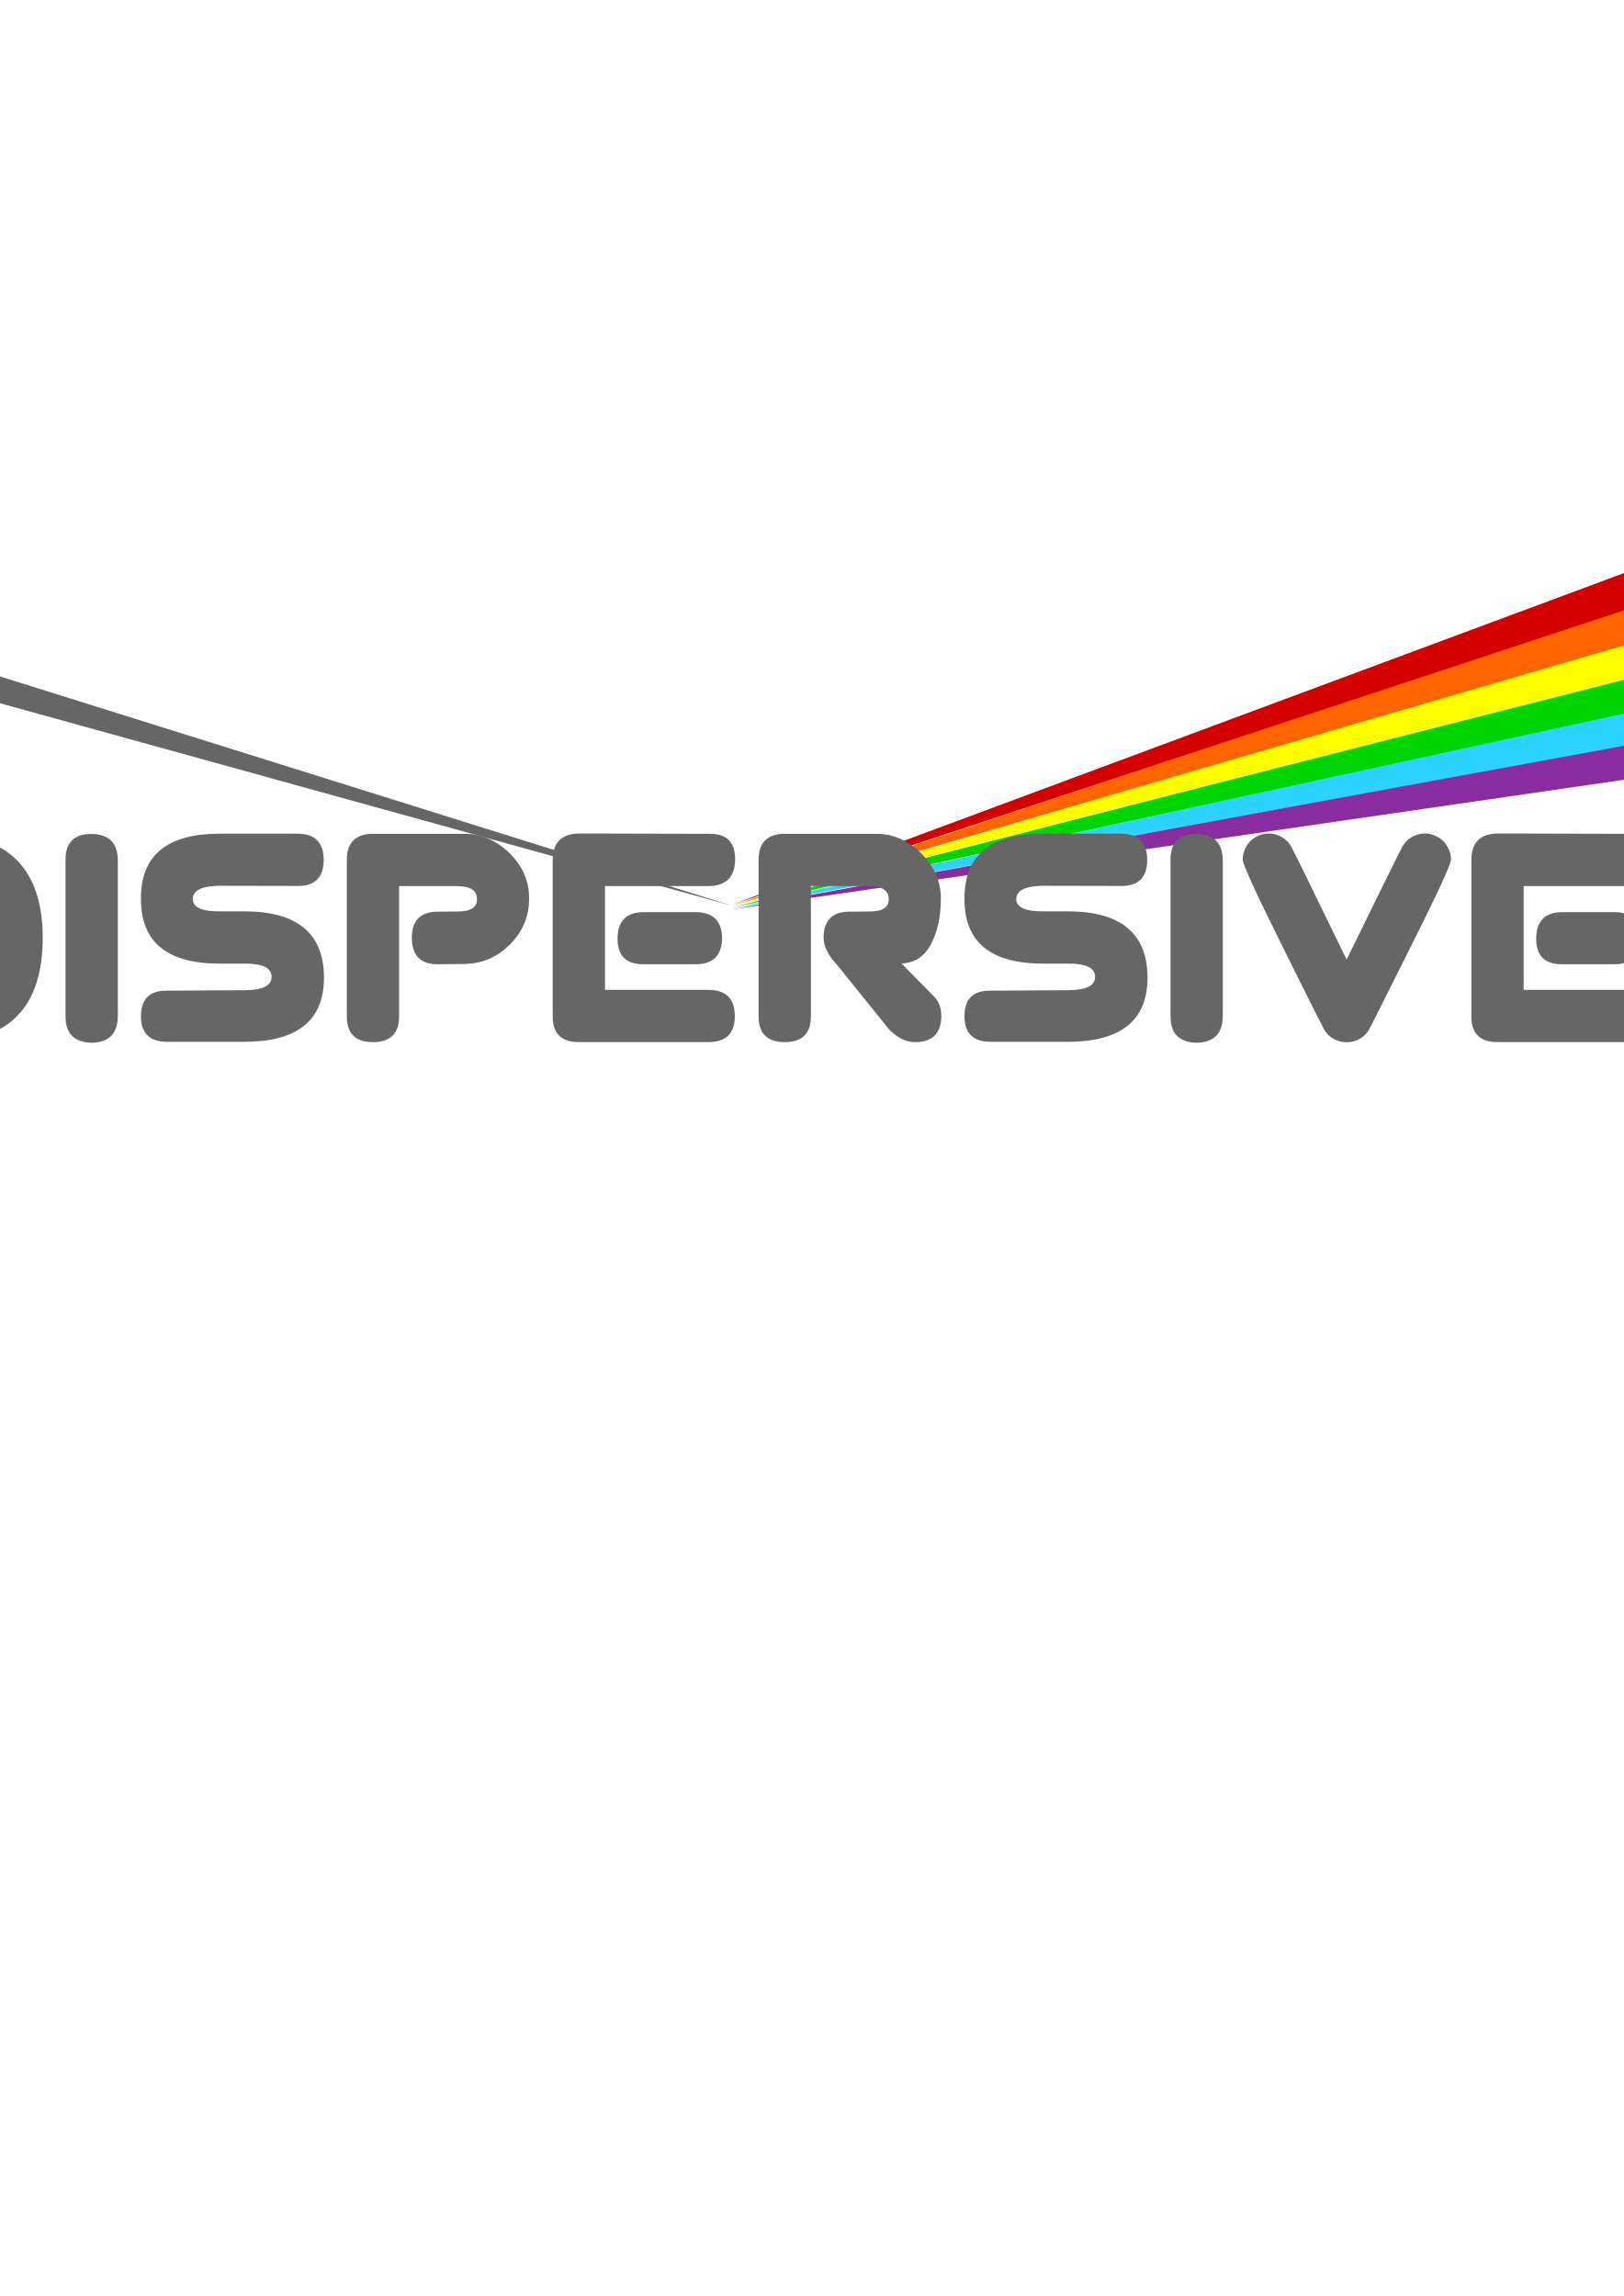
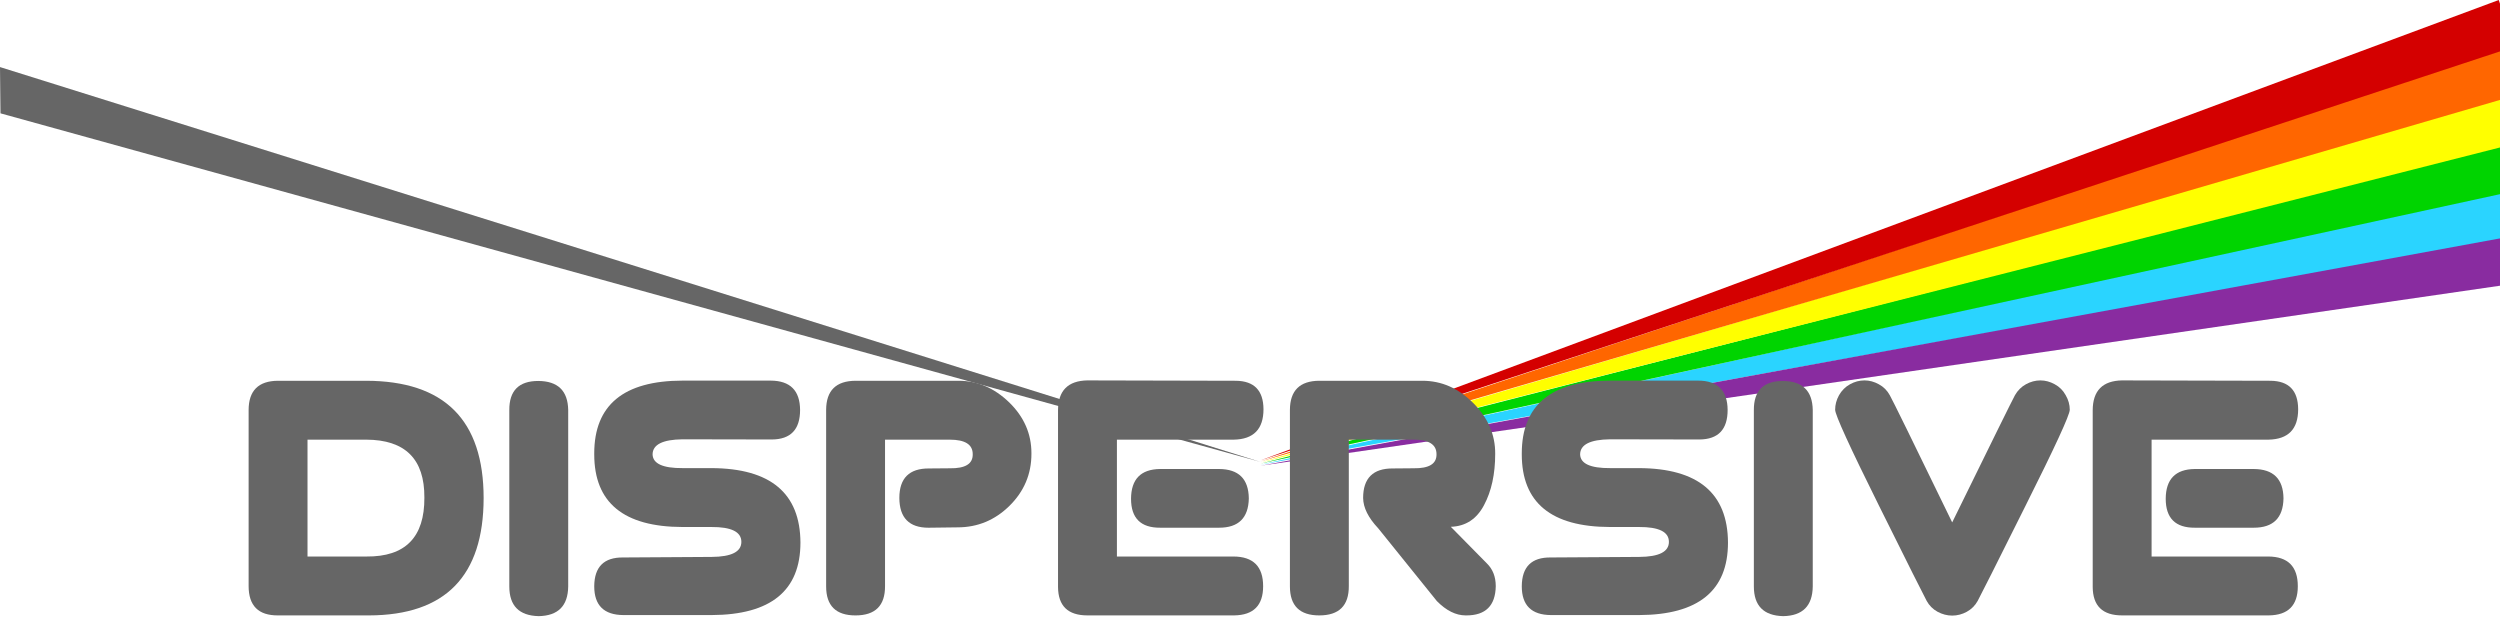
- <svg xmlns="http://www.w3.org/2000/svg" width="744.094" height="1052.362" id="svg2" version="1.1">
+ <svg xmlns="http://www.w3.org/2000/svg" width="1017.197" height="250.697" id="svg2" version="1.1">
  <defs id="defs4" />
-   <g id="layer1">
+   <g id="layer1" transform="translate(177.197,-227.25)">
    <path style="fill:#2ad4ff;fill-opacity:1;stroke:none" d="M 840,305.469 335.656,416.312 840,325 l 0,-19.531 z" id="path3772" />
    <path style="fill:#00d400;fill-opacity:1;stroke:none" d="M 840,286.438 335.688,415.875 840,306.25 l 0,-19.812 z" id="path3770" />
    <path style="fill:#ffff00;fill-opacity:1;stroke:none" d="M 840,267.062 335.719,415.438 840,287.25 l 0,-20.188 z" id="path3768" />
    <path style="fill:#ff6600;fill-opacity:1;stroke:none" d="M 840,247.312 335.719,415 840,267.906 840,247.312 z" id="path3766" />
    <path style="fill:#d40000;fill-opacity:1;stroke:none" d="M 839.5,227.25 335.688,414.562 840,248.156 l 0,-19.375 -0.5,-1.531 z" id="path3764" />
    <path style="fill:#666666;fill-opacity:1;stroke:none" d="m -177.197,254.536 512.911,160.683 0,0 L -177,273.362 z" id="rect2989" />
-     <path style="fill:#892ca0;fill-opacity:1;stroke:none" d="M 840 324.25 L 335.625 416.75 L 840 343.5 L 840 324.25 z " id="path3774" />
+     <path style="fill:#892ca0;fill-opacity:1;stroke:none" d="M 840,324.25 335.625,416.75 840,343.5 l 0,-19.25 z" id="path3774" />
    <g transform="matrix(3.821748,0,0,3.821748,-316.1365,-380.647)" style="font-size:40px;font-style:normal;font-variant:normal;font-weight:normal;font-stretch:normal;line-height:125%;letter-spacing:0px;word-spacing:0px;fill:#666666;fill-opacity:1;stroke:none;font-family:Virgo;-inkscape-font-specification:Virgo" id="flowRoot2998">
-       <path d="m 65.949,199.601 9.375,0 c 8.346,0.013 12.52,4.18 12.52,12.5 -0.013,8.294 -4.076,12.454 -12.188,12.48 l -9.707,0 c -2.083,0.013 -3.125,-1.029 -3.125,-3.125 l 0,-18.73 c -2e-6,-2.07 1.042,-3.112 3.125,-3.125 m 3.145,6.27 0,12.441 6.27,0 c 4.141,0.039 6.198,-2.051 6.172,-6.27 0.026,-4.102 -2.038,-6.159 -6.191,-6.172 l -6.25,0" style="" id="path3931" />
-       <path d="m 93.664,199.621 c 2.083,0.013 3.145,1.042 3.184,3.086 l 0,18.789 c -0.026,2.07 -1.074,3.125 -3.145,3.164 -2.083,-0.052 -3.125,-1.107 -3.125,-3.164 l 0,-18.77 c -0.013,-2.07 1.016,-3.105 3.086,-3.105" style="" id="path3933" />
-       <path d="m 121.535,202.707 c -3e-5,2.083 -1.003,3.132 -3.008,3.145 l -9.512,-0.019 c -2.109,0.026 -3.171,0.56 -3.184,1.602 0.026,0.99 1.094,1.478 3.203,1.465 l 3.066,0 c 6.289,0.026 9.447,2.669 9.473,7.93 -2e-5,5.117 -3.151,7.689 -9.453,7.715 l -9.395,0 c -2.07,-0.013 -3.105,-1.035 -3.105,-3.066 0.013,-2.07 1.042,-3.092 3.086,-3.066 l 9.414,-0.059 c 2.109,-0.013 3.164,-0.547 3.164,-1.602 -2e-5,-1.068 -1.068,-1.595 -3.203,-1.582 l -3.066,0 c -6.263,-0.013 -9.395,-2.591 -9.395,-7.734 l 0,-0.098 c -2e-6,-5.156 3.132,-7.741 9.395,-7.754 l 9.395,0 c 2.07,0.013 3.112,1.055 3.125,3.125" style="" id="path3935" />
-       <path d="m 127.434,199.601 10.977,0 c 2.005,2e-5 3.802,0.768 5.391,2.305 1.575,1.536 2.363,3.34 2.363,5.41 l 0,0.059 c -2e-5,2.161 -0.781,4.01 -2.344,5.547 -1.55,1.523 -3.392,2.285 -5.527,2.285 l -3.086,0.039 c -2.057,1e-5 -3.092,-1.055 -3.105,-3.164 -1e-5,-2.109 1.055,-3.158 3.164,-3.145 l 2.207,-0.019 c 1.654,0.026 2.467,-0.475 2.441,-1.504 -1e-5,-1.029 -0.814,-1.543 -2.441,-1.543 l -6.895,0 0,15.586 c 0.013,2.083 -1.035,3.125 -3.145,3.125 -2.083,0 -3.125,-1.029 -3.125,-3.086 l 0,-18.809 c 0.013,-2.044 1.055,-3.073 3.125,-3.086" style="" id="path3937" />
-       <path d="m 152.121,199.562 15.82,0.039 c 1.94,0.026 2.917,1.035 2.93,3.027 -2e-5,2.122 -1.055,3.203 -3.164,3.242 l -12.441,0 0,12.441 12.422,0 c 2.096,0.013 3.145,1.068 3.145,3.164 -2e-5,2.044 -1.029,3.079 -3.086,3.105 l -15.625,0 c -2.07,0 -3.112,-1.009 -3.125,-3.027 l 0,-18.828 c 0.013,-2.07 1.055,-3.125 3.125,-3.164 m 4.648,12.598 c 0.013,-2.083 1.042,-3.138 3.086,-3.164 l 6.289,0 c 2.083,0.013 3.138,1.055 3.164,3.125 -0.039,2.083 -1.094,3.125 -3.164,3.125 l -6.27,0 c -2.07,0.013 -3.105,-1.016 -3.105,-3.086" style="" id="path3939" />
-       <path d="m 176.809,199.601 10.977,0 c 2.031,2e-5 3.835,0.788 5.41,2.363 1.575,1.576 2.357,3.379 2.344,5.41 -2e-5,2.161 -0.397,3.984 -1.191,5.469 -0.781,1.484 -1.96,2.253 -3.535,2.305 l 3.848,3.906 c 0.625,0.612 0.937,1.419 0.938,2.422 -0.039,2.07 -1.081,3.105 -3.125,3.105 l -0.078,0 c -1.042,0 -2.064,-0.508 -3.066,-1.523 l -6.25,-7.754 c -1.055,-1.12 -1.589,-2.194 -1.602,-3.223 -1e-5,-2.109 1.055,-3.158 3.164,-3.145 l 2.207,-0.019 c 1.654,0.026 2.467,-0.475 2.441,-1.504 -1e-5,-1.029 -0.814,-1.543 -2.441,-1.543 l -6.895,0 0,15.586 c 0.013,2.083 -1.035,3.125 -3.145,3.125 -2.083,0 -3.125,-1.029 -3.125,-3.086 l 0,-18.809 c 0.013,-2.044 1.055,-3.073 3.125,-3.086" style="" id="path3941" />
-       <path d="m 220.285,202.707 c -3e-5,2.083 -1.003,3.132 -3.008,3.145 l -9.512,-0.019 c -2.109,0.026 -3.171,0.56 -3.184,1.602 0.026,0.99 1.094,1.478 3.203,1.465 l 3.066,0 c 6.289,0.026 9.447,2.669 9.473,7.93 -2e-5,5.117 -3.151,7.689 -9.453,7.715 l -9.395,0 c -2.07,-0.013 -3.105,-1.035 -3.105,-3.066 0.013,-2.07 1.042,-3.092 3.086,-3.066 l 9.414,-0.059 c 2.109,-0.013 3.164,-0.547 3.164,-1.602 -2e-5,-1.068 -1.068,-1.595 -3.203,-1.582 l -3.066,0 c -6.263,-0.013 -9.395,-2.591 -9.395,-7.734 l 0,-0.098 c 0,-5.156 3.132,-7.741 9.395,-7.754 l 9.395,0 c 2.07,0.013 3.112,1.055 3.125,3.125" style="" id="path3943" />
-       <path d="m 226.164,199.621 c 2.083,0.013 3.145,1.042 3.184,3.086 l 0,18.789 c -0.026,2.07 -1.074,3.125 -3.145,3.164 -2.083,-0.052 -3.125,-1.107 -3.125,-3.164 l 0,-18.77 c -0.013,-2.07 1.016,-3.105 3.086,-3.105" style="" id="path3945" />
-       <path d="m 253.586,199.562 c 0.521,2e-5 1.029,0.137 1.523,0.41 0.508,0.273 0.898,0.664 1.172,1.172 0.286,0.495 0.43,1.009 0.43,1.543 -3e-5,0.547 -1.569,3.952 -4.707,10.215 -3.125,6.263 -4.824,9.642 -5.098,10.137 -0.273,0.495 -0.658,0.879 -1.152,1.152 -0.495,0.273 -1.016,0.41 -1.562,0.41 -0.534,0 -1.055,-0.137 -1.562,-0.41 -0.495,-0.273 -0.879,-0.658 -1.152,-1.152 -0.273,-0.495 -1.966,-3.874 -5.078,-10.137 -3.112,-6.263 -4.668,-9.668 -4.668,-10.215 0,-0.534 0.137,-1.048 0.41,-1.543 0.286,-0.508 0.677,-0.898 1.172,-1.172 0.495,-0.273 1.009,-0.41 1.543,-0.41 0.521,2e-5 1.029,0.137 1.523,0.41 0.508,0.273 0.898,0.664 1.172,1.172 0.286,0.495 2.5,5.007 6.641,13.535 4.18,-8.529 6.406,-13.04 6.68,-13.535 0.286,-0.508 0.677,-0.898 1.172,-1.172 0.495,-0.273 1.009,-0.41 1.543,-0.41" style="" id="path3947" />
-       <path d="m 262.277,199.562 15.82,0.039 c 1.94,0.026 2.917,1.035 2.93,3.027 -2e-5,2.122 -1.055,3.203 -3.164,3.242 l -12.441,0 0,12.441 12.422,0 c 2.096,0.013 3.145,1.068 3.145,3.164 -2e-5,2.044 -1.029,3.079 -3.086,3.105 l -15.625,0 c -2.07,0 -3.112,-1.009 -3.125,-3.027 l 0,-18.828 c 0.013,-2.07 1.055,-3.125 3.125,-3.164 m 4.648,12.598 c 0.013,-2.083 1.042,-3.138 3.086,-3.164 l 6.289,0 c 2.083,0.013 3.138,1.055 3.164,3.125 -0.039,2.083 -1.094,3.125 -3.164,3.125 l -6.27,0 c -2.07,0.013 -3.105,-1.016 -3.105,-3.086" style="" id="path3949" />
+       <path d="m 65.949,199.601 9.375,0 c 8.346,0.013 12.52,4.18 12.52,12.5 -0.013,8.294 -4.076,12.454 -12.188,12.48 l -9.707,0 c -2.083,0.013 -3.125,-1.029 -3.125,-3.125 l 0,-18.73 c -2e-6,-2.07 1.042,-3.112 3.125,-3.125 m 3.145,6.27 0,12.441 6.27,0 c 4.141,0.039 6.198,-2.051 6.172,-6.27 0.026,-4.102 -2.038,-6.159 -6.191,-6.172 l -6.25,0" id="path3931" />
+       <path d="m 93.664,199.621 c 2.083,0.013 3.145,1.042 3.184,3.086 l 0,18.789 c -0.026,2.07 -1.074,3.125 -3.145,3.164 -2.083,-0.052 -3.125,-1.107 -3.125,-3.164 l 0,-18.77 c -0.013,-2.07 1.016,-3.105 3.086,-3.105" id="path3933" />
+       <path d="m 121.535,202.707 c -3e-5,2.083 -1.003,3.132 -3.008,3.145 l -9.512,-0.019 c -2.109,0.026 -3.171,0.56 -3.184,1.602 0.026,0.99 1.094,1.478 3.203,1.465 l 3.066,0 c 6.289,0.026 9.447,2.669 9.473,7.93 -2e-5,5.117 -3.151,7.689 -9.453,7.715 l -9.395,0 c -2.07,-0.013 -3.105,-1.035 -3.105,-3.066 0.013,-2.07 1.042,-3.092 3.086,-3.066 l 9.414,-0.059 c 2.109,-0.013 3.164,-0.547 3.164,-1.602 -2e-5,-1.068 -1.068,-1.595 -3.203,-1.582 l -3.066,0 c -6.263,-0.013 -9.395,-2.591 -9.395,-7.734 l 0,-0.098 c -2e-6,-5.156 3.132,-7.741 9.395,-7.754 l 9.395,0 c 2.07,0.013 3.112,1.055 3.125,3.125" id="path3935" />
+       <path d="m 127.434,199.601 10.977,0 c 2.005,2e-5 3.802,0.768 5.391,2.305 1.575,1.536 2.363,3.34 2.363,5.41 l 0,0.059 c -2e-5,2.161 -0.781,4.01 -2.344,5.547 -1.55,1.523 -3.392,2.285 -5.527,2.285 l -3.086,0.039 c -2.057,1e-5 -3.092,-1.055 -3.105,-3.164 -1e-5,-2.109 1.055,-3.158 3.164,-3.145 l 2.207,-0.019 c 1.654,0.026 2.467,-0.475 2.441,-1.504 -1e-5,-1.029 -0.814,-1.543 -2.441,-1.543 l -6.895,0 0,15.586 c 0.013,2.083 -1.035,3.125 -3.145,3.125 -2.083,0 -3.125,-1.029 -3.125,-3.086 l 0,-18.809 c 0.013,-2.044 1.055,-3.073 3.125,-3.086" id="path3937" />
+       <path d="m 152.121,199.562 15.82,0.039 c 1.94,0.026 2.917,1.035 2.93,3.027 -2e-5,2.122 -1.055,3.203 -3.164,3.242 l -12.441,0 0,12.441 12.422,0 c 2.096,0.013 3.145,1.068 3.145,3.164 -2e-5,2.044 -1.029,3.079 -3.086,3.105 l -15.625,0 c -2.07,0 -3.112,-1.009 -3.125,-3.027 l 0,-18.828 c 0.013,-2.07 1.055,-3.125 3.125,-3.164 m 4.648,12.598 c 0.013,-2.083 1.042,-3.138 3.086,-3.164 l 6.289,0 c 2.083,0.013 3.138,1.055 3.164,3.125 -0.039,2.083 -1.094,3.125 -3.164,3.125 l -6.27,0 c -2.07,0.013 -3.105,-1.016 -3.105,-3.086" id="path3939" />
+       <path d="m 176.809,199.601 10.977,0 c 2.031,2e-5 3.835,0.788 5.41,2.363 1.575,1.576 2.357,3.379 2.344,5.41 -2e-5,2.161 -0.397,3.984 -1.191,5.469 -0.781,1.484 -1.96,2.253 -3.535,2.305 l 3.848,3.906 c 0.625,0.612 0.937,1.419 0.938,2.422 -0.039,2.07 -1.081,3.105 -3.125,3.105 l -0.078,0 c -1.042,0 -2.064,-0.508 -3.066,-1.523 l -6.25,-7.754 c -1.055,-1.12 -1.589,-2.194 -1.602,-3.223 -10e-6,-2.109 1.055,-3.158 3.164,-3.145 l 2.207,-0.019 c 1.654,0.026 2.467,-0.475 2.441,-1.504 -10e-6,-1.029 -0.814,-1.543 -2.441,-1.543 l -6.895,0 0,15.586 c 0.013,2.083 -1.035,3.125 -3.145,3.125 -2.083,0 -3.125,-1.029 -3.125,-3.086 l 0,-18.809 c 0.013,-2.044 1.055,-3.073 3.125,-3.086" id="path3941" />
+       <path d="m 220.285,202.707 c -3e-5,2.083 -1.003,3.132 -3.008,3.145 l -9.512,-0.019 c -2.109,0.026 -3.171,0.56 -3.184,1.602 0.026,0.99 1.094,1.478 3.203,1.465 l 3.066,0 c 6.289,0.026 9.447,2.669 9.473,7.93 -2e-5,5.117 -3.151,7.689 -9.453,7.715 l -9.395,0 c -2.07,-0.013 -3.105,-1.035 -3.105,-3.066 0.013,-2.07 1.042,-3.092 3.086,-3.066 l 9.414,-0.059 c 2.109,-0.013 3.164,-0.547 3.164,-1.602 -2e-5,-1.068 -1.068,-1.595 -3.203,-1.582 l -3.066,0 c -6.263,-0.013 -9.395,-2.591 -9.395,-7.734 l 0,-0.098 c 0,-5.156 3.132,-7.741 9.395,-7.754 l 9.395,0 c 2.07,0.013 3.112,1.055 3.125,3.125" id="path3943" />
+       <path d="m 226.164,199.621 c 2.083,0.013 3.145,1.042 3.184,3.086 l 0,18.789 c -0.026,2.07 -1.074,3.125 -3.145,3.164 -2.083,-0.052 -3.125,-1.107 -3.125,-3.164 l 0,-18.77 c -0.013,-2.07 1.016,-3.105 3.086,-3.105" id="path3945" />
+       <path d="m 253.586,199.562 c 0.521,2e-5 1.029,0.137 1.523,0.41 0.508,0.273 0.898,0.664 1.172,1.172 0.286,0.495 0.43,1.009 0.43,1.543 -3e-5,0.547 -1.569,3.952 -4.707,10.215 -3.125,6.263 -4.824,9.642 -5.098,10.137 -0.273,0.495 -0.658,0.879 -1.152,1.152 -0.495,0.273 -1.016,0.41 -1.562,0.41 -0.534,0 -1.055,-0.137 -1.562,-0.41 -0.495,-0.273 -0.879,-0.658 -1.152,-1.152 -0.273,-0.495 -1.966,-3.874 -5.078,-10.137 -3.112,-6.263 -4.668,-9.668 -4.668,-10.215 0,-0.534 0.137,-1.048 0.41,-1.543 0.286,-0.508 0.677,-0.898 1.172,-1.172 0.495,-0.273 1.009,-0.41 1.543,-0.41 0.521,2e-5 1.029,0.137 1.523,0.41 0.508,0.273 0.898,0.664 1.172,1.172 0.286,0.495 2.5,5.007 6.641,13.535 4.18,-8.529 6.406,-13.04 6.68,-13.535 0.286,-0.508 0.677,-0.898 1.172,-1.172 0.495,-0.273 1.009,-0.41 1.543,-0.41" id="path3947" />
+       <path d="m 262.277,199.562 15.82,0.039 c 1.94,0.026 2.917,1.035 2.93,3.027 -2e-5,2.122 -1.055,3.203 -3.164,3.242 l -12.441,0 0,12.441 12.422,0 c 2.096,0.013 3.145,1.068 3.145,3.164 -2e-5,2.044 -1.029,3.079 -3.086,3.105 l -15.625,0 c -2.07,0 -3.112,-1.009 -3.125,-3.027 l 0,-18.828 c 0.013,-2.07 1.055,-3.125 3.125,-3.164 m 4.648,12.598 c 0.013,-2.083 1.042,-3.138 3.086,-3.164 l 6.289,0 c 2.083,0.013 3.138,1.055 3.164,3.125 -0.039,2.083 -1.094,3.125 -3.164,3.125 l -6.27,0 c -2.07,0.013 -3.105,-1.016 -3.105,-3.086" id="path3949" />
    </g>
  </g>
</svg>
